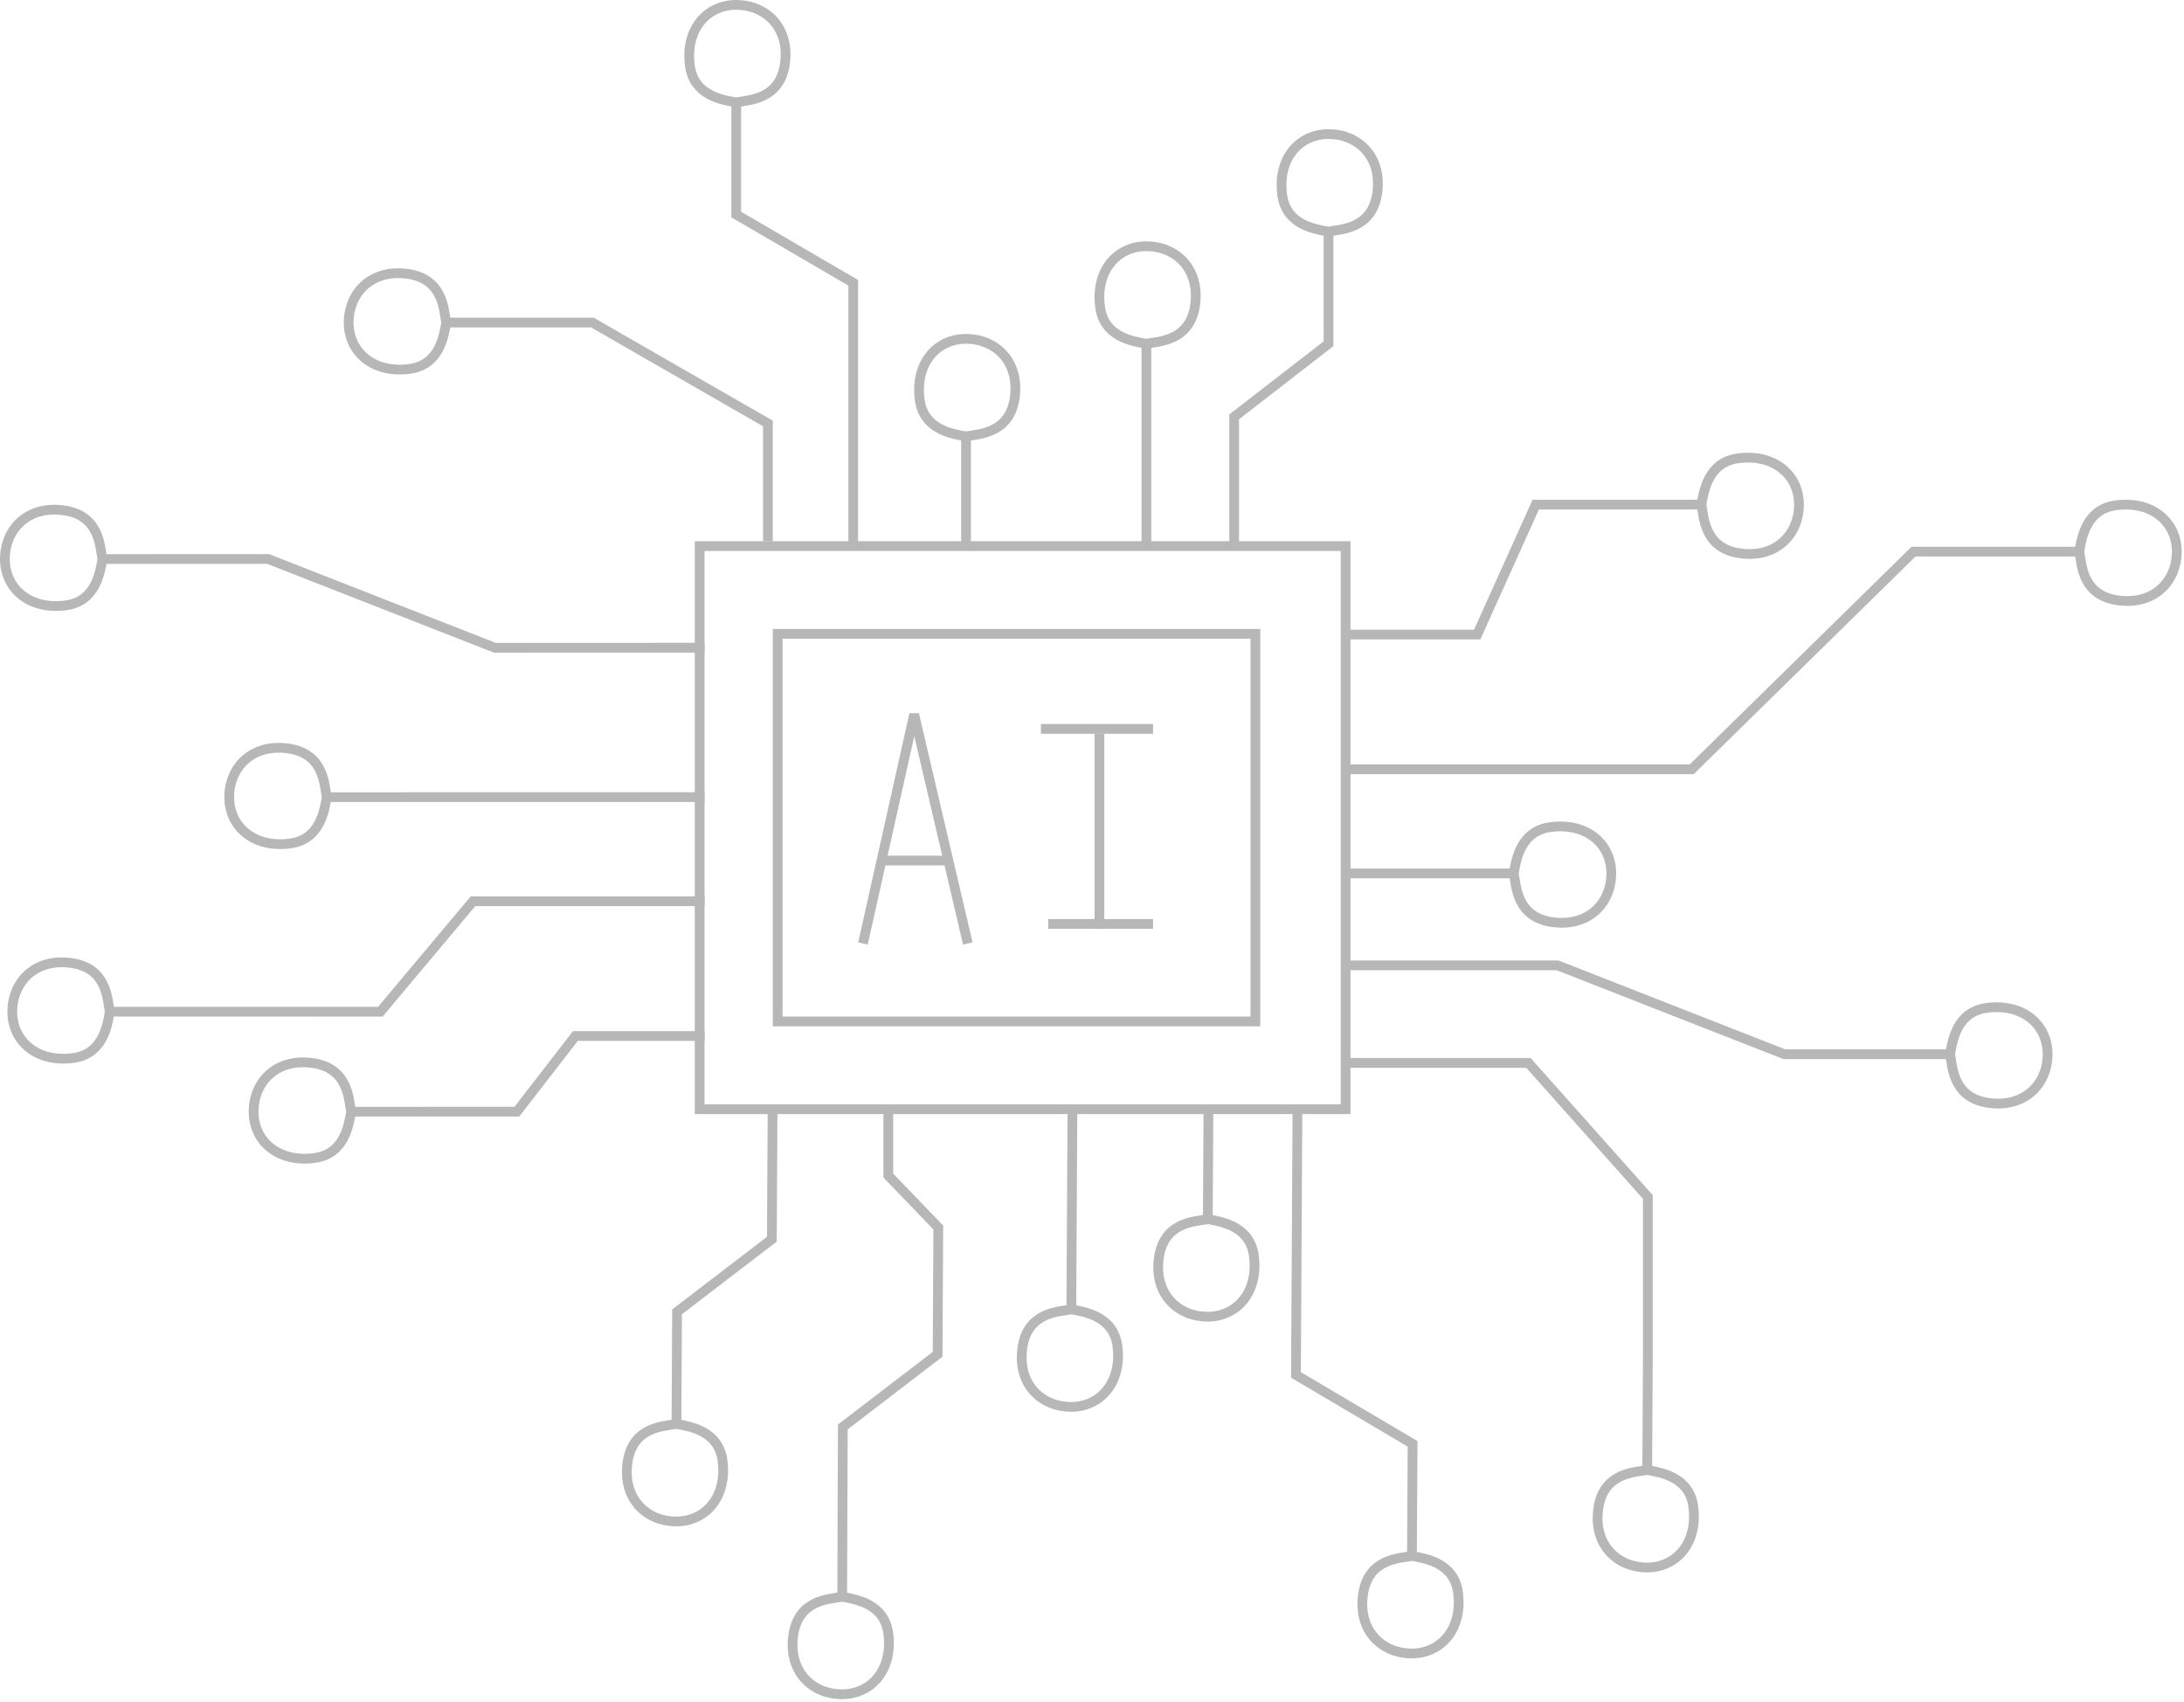
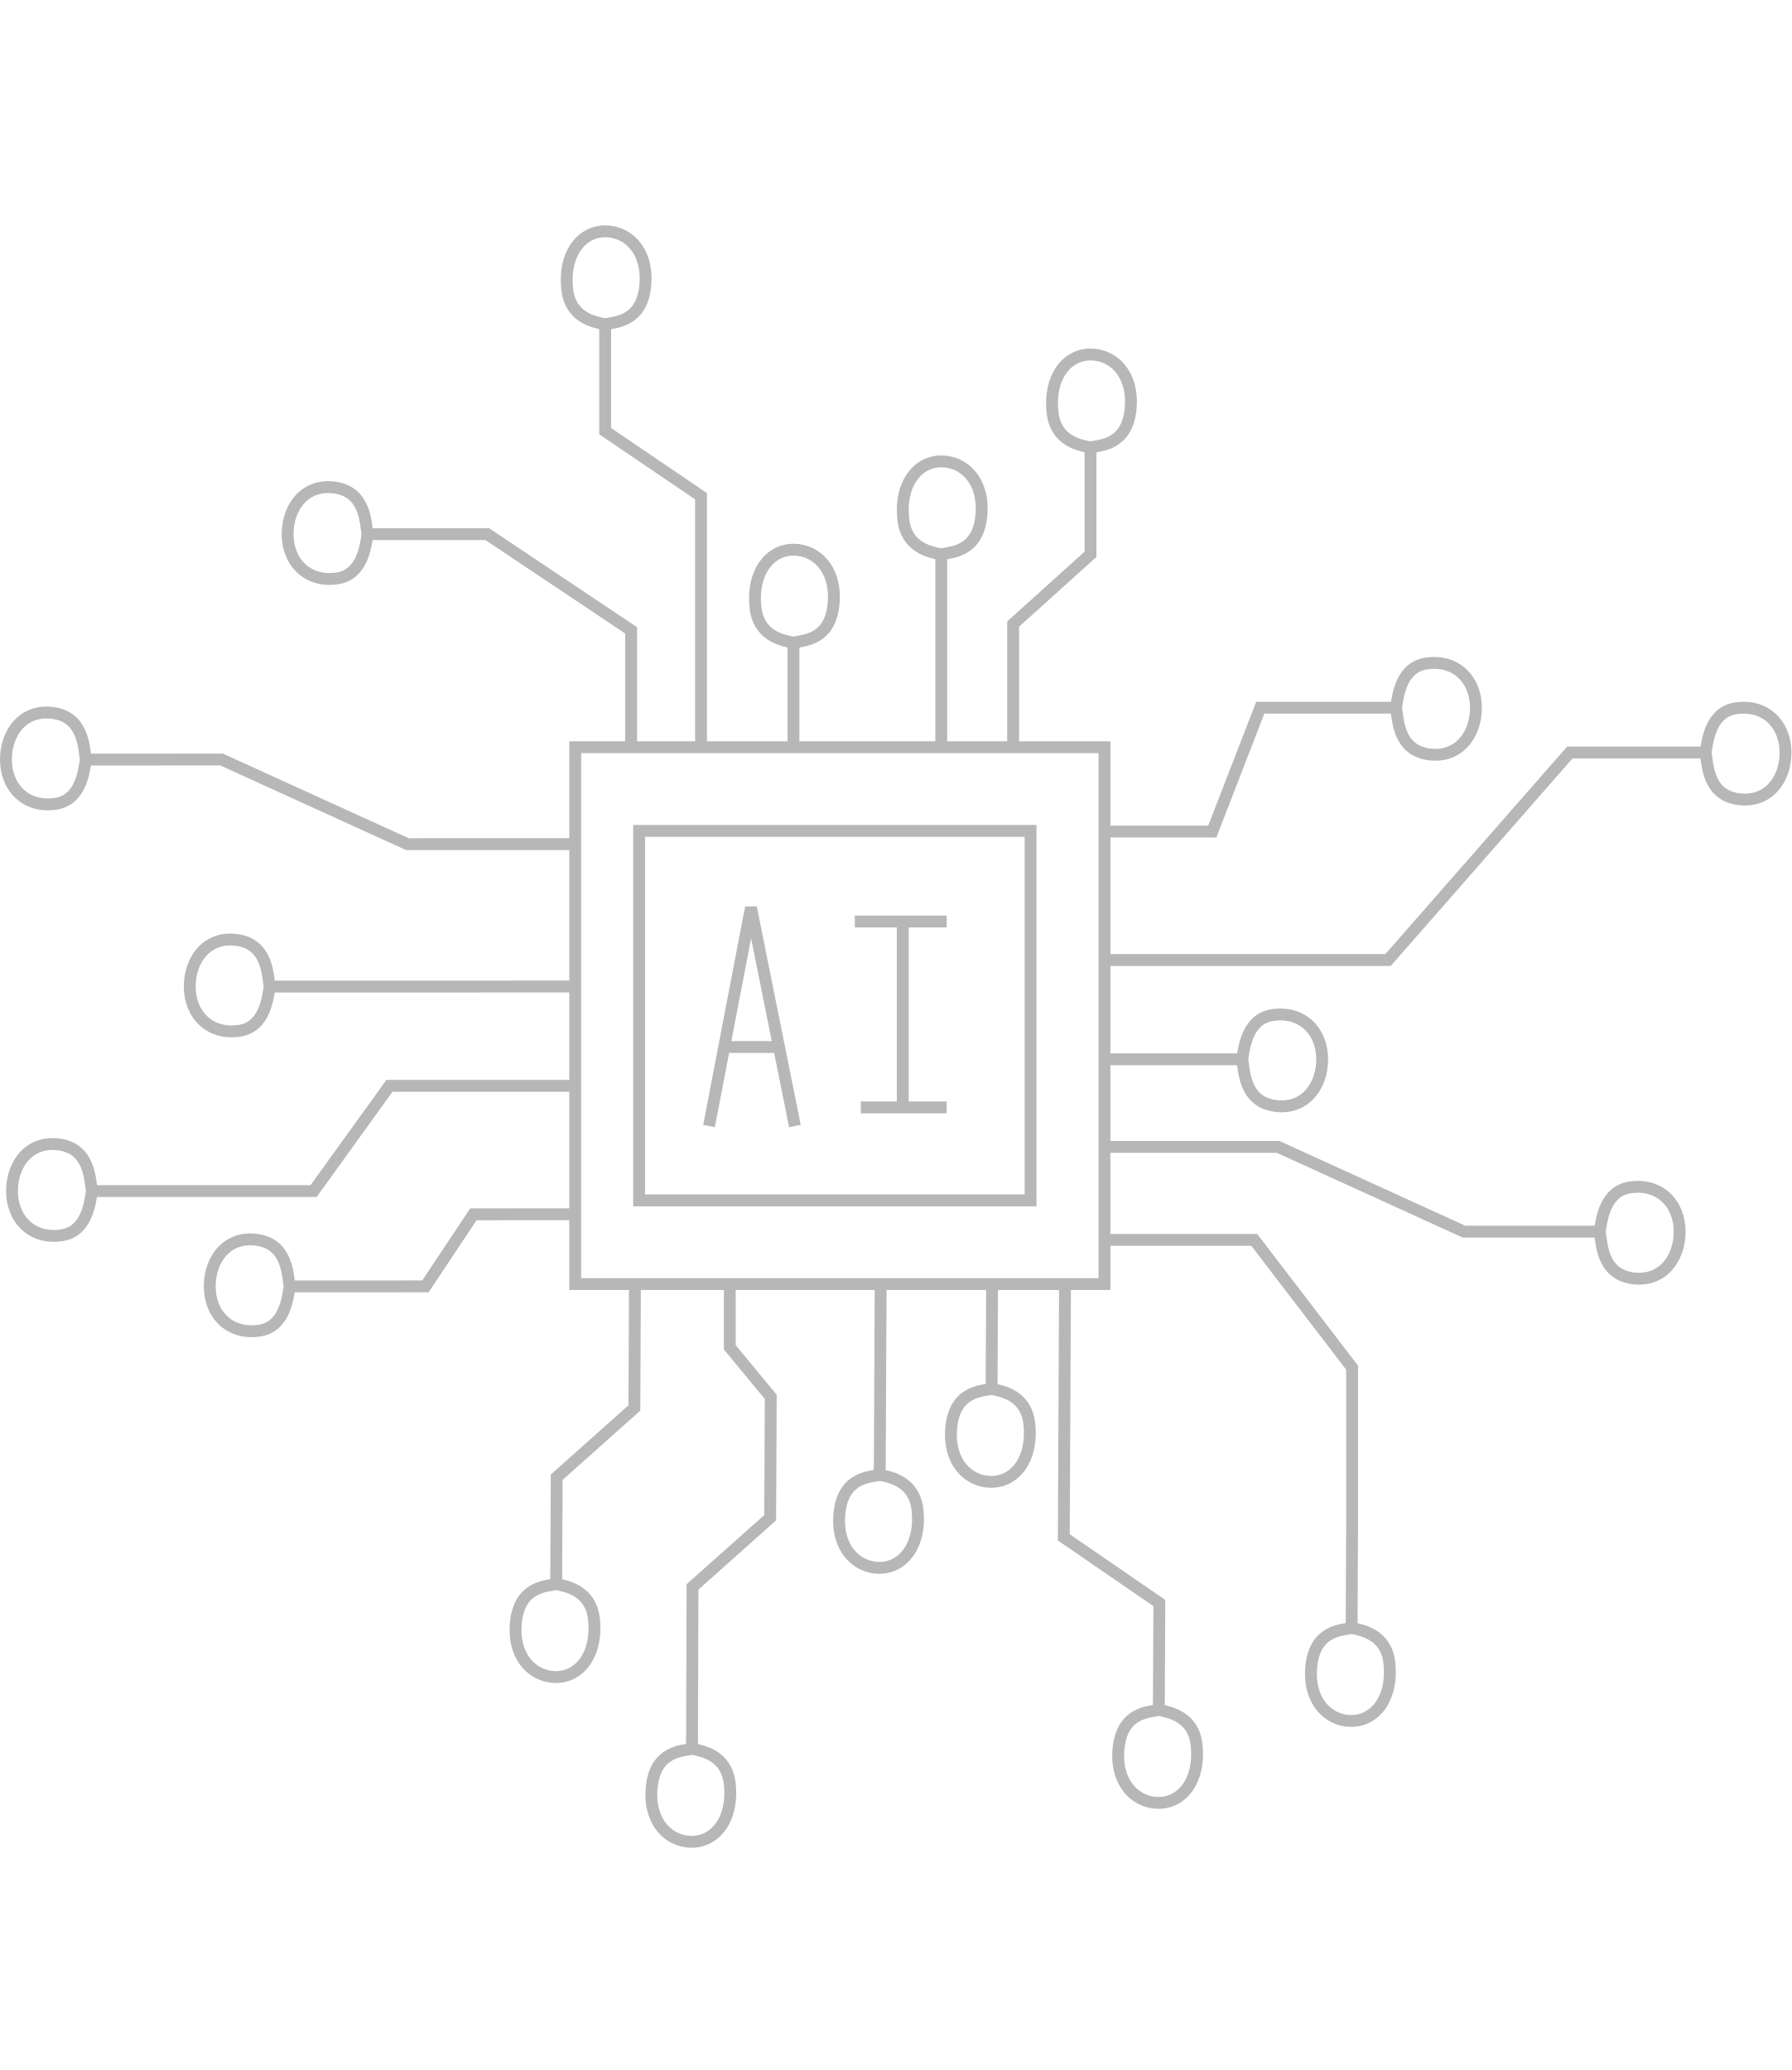
- <svg xmlns="http://www.w3.org/2000/svg" width="448" height="349" viewBox="0 0 448 349" fill="none">
-   <path d="M143.521 227.5V112H276.021V227.5H143.521Z" stroke="#B7B7B7" stroke-width="2" />
-   <path d="M159.521 209.5V130H257.521V209.5H159.521Z" stroke="#B7B7B7" stroke-width="2" />
-   <path d="M177.021 193.5L187.521 146.5L198.521 193.5" stroke="#B7B7B7" stroke-width="2" />
-   <path d="M180.521 176.5H194.521" stroke="#B7B7B7" stroke-width="2" />
-   <path d="M213.521 149.5H236.521" stroke="#B7B7B7" stroke-width="2" />
-   <path d="M225.521 150.5V190.5" stroke="#B7B7B7" stroke-width="2" />
-   <path d="M236.521 189.5H215.021" stroke="#B7B7B7" stroke-width="2" />
-   <path d="M175.02 112V58L151.02 44V21M151.02 21C153.52 20.5 160.02 20.5 161.02 13C162.011 5.566 157.02 1 151.02 1C145.02 1 140.521 6 141.52 13.5C142.324 19.529 148.02 20.5 151.02 21Z" stroke="#B7B7B7" stroke-width="2" />
-   <path d="M253.16 111.5V85.5L272.52 70.5V47.5M272.52 47.5C275.02 47 281.52 47 282.52 39.5C283.511 32.066 278.52 27.5 272.52 27.5C266.52 27.5 262.021 32.5 263.021 40C263.824 46.029 269.52 47 272.52 47.5Z" stroke="#B7B7B7" stroke-width="2" />
-   <path d="M198.16 112.5V89.5M198.16 89.5C200.66 89 207.16 89 208.16 81.5C209.151 74.066 204.16 69.5 198.16 69.5C192.16 69.5 187.66 74.5 188.66 82C189.464 88.029 195.16 89 198.16 89.5Z" stroke="#B7B7B7" stroke-width="2" />
-   <path d="M235.16 112L235.16 70.5M235.16 70.5C237.66 70 244.16 70 245.16 62.5C246.151 55.066 241.16 50.5 235.16 50.5C229.16 50.5 224.66 55.5 225.66 63C226.464 69.029 232.16 70 235.16 70.5Z" stroke="#B7B7B7" stroke-width="2" />
-   <path d="M276.521 130.139L303.021 130.139L315.021 103.5L349.021 103.5M349.021 103.5C349.521 106 349.521 112.5 357.021 113.5C364.455 114.491 369.021 109.5 369.021 103.5C369.021 97.5 364.021 93 356.521 94C350.491 94.804 349.521 100.5 349.021 103.5Z" stroke="#B7B7B7" stroke-width="2" />
-   <path d="M276.521 198H319.521L366.021 216.221L400.021 216.221M400.021 216.221C400.521 218.721 400.521 225.221 408.021 226.221C415.455 227.212 420.021 222.221 420.021 216.221C420.021 210.221 415.021 205.721 407.521 206.721C401.491 207.525 400.521 213.221 400.021 216.221Z" stroke="#B7B7B7" stroke-width="2" />
-   <path d="M276.521 157.779H347.021L392.521 113.139L426.521 113.139M426.521 113.139C427.021 115.639 427.021 122.139 434.521 123.139C441.955 124.13 446.521 119.139 446.521 113.139C446.521 107.139 441.521 102.64 434.021 103.64C427.991 104.443 427.021 110.139 426.521 113.139Z" stroke="#B7B7B7" stroke-width="2" />
-   <path d="M276.521 179.139L310.521 179.139M310.521 179.139C311.021 181.639 311.021 188.139 318.521 189.139C325.955 190.13 330.521 185.139 330.521 179.139C330.521 173.139 325.521 168.64 318.021 169.64C311.991 170.443 311.021 176.139 310.521 179.139Z" stroke="#B7B7B7" stroke-width="2" />
-   <path d="M144.527 212.486L118.027 212.493L106.021 228L72.02 228.009M72.02 228.009C71.52 225.509 71.518 219.009 64.018 218.011C56.584 217.021 52.019 222.014 52.02 228.014C52.022 234.014 57.023 238.512 64.523 237.51C70.552 236.705 71.521 231.009 72.02 228.009Z" stroke="#B7B7B7" stroke-width="2" />
-   <path d="M144.507 132.847L101.507 132.858L55.003 114.649L21.003 114.657M21.003 114.657C20.502 112.157 20.5 105.657 13 104.659C5.566 103.67 1.001 108.662 1.003 114.662C1.004 120.662 6.005 125.161 13.505 124.159C19.534 123.354 20.503 117.657 21.003 114.657Z" stroke="#B7B7B7" stroke-width="2" />
-   <path d="M144.521 184.847L97.02 184.847L78.02 207.5L22.52 207.495M22.52 207.495C22.02 204.995 22.018 198.495 14.518 197.497C7.084 196.508 2.519 201.5 2.521 207.5C2.522 213.5 7.523 217.999 15.023 216.997C21.052 216.191 22.021 210.495 22.52 207.495Z" stroke="#B7B7B7" stroke-width="2" />
-   <path d="M144.515 163.486L67.02 163.495M67.02 163.495C66.52 160.995 66.518 154.495 59.018 153.497C51.584 152.508 47.019 157.5 47.02 163.5C47.022 169.5 52.023 173.999 59.523 172.997C65.552 172.191 66.521 166.495 67.02 163.495Z" stroke="#B7B7B7" stroke-width="2" />
-   <path d="M266.14 228L265.839 281.999L289.76 296.133L289.632 319.133M289.632 319.133C287.129 319.619 280.63 319.582 279.588 327.077C278.555 334.505 283.52 339.099 289.52 339.132C295.52 339.166 300.048 334.191 299.09 326.685C298.32 320.652 292.629 319.649 289.632 319.133Z" stroke="#B7B7B7" stroke-width="2" />
-   <path d="M158.475 228.165L158.33 254.164L138.886 269.056L138.758 292.056M138.758 292.056C136.255 292.542 129.756 292.505 128.714 300C127.681 307.428 132.647 312.022 138.646 312.055C144.646 312.089 149.174 307.114 148.216 299.608C147.446 293.575 141.755 292.572 138.758 292.056Z" stroke="#B7B7B7" stroke-width="2" />
-   <path d="M247.886 227.056L247.758 250.056M247.758 250.056C245.255 250.542 238.756 250.506 237.714 258C236.681 265.429 241.646 270.022 247.646 270.056C253.646 270.089 258.174 265.114 257.216 257.609C256.446 251.575 250.755 250.573 247.758 250.056Z" stroke="#B7B7B7" stroke-width="2" />
-   <path d="M219.99 227.057L219.758 268.556M219.758 268.556C217.255 269.042 210.756 269.006 209.714 276.5C208.681 283.928 213.646 288.522 219.646 288.556C225.646 288.589 230.174 283.614 229.216 276.109C228.446 270.075 222.755 269.073 219.758 268.556Z" stroke="#B7B7B7" stroke-width="2" />
-   <path d="M172.758 327.5L172.887 292.663L192.33 277.771L192.475 251.771L182.216 241.107L182.216 227.107M172.758 327.5C170.255 327.986 163.755 327.95 162.714 335.444C161.681 342.873 166.646 347.466 172.646 347.5C178.646 347.533 183.174 342.558 182.216 335.053C181.446 329.019 175.755 328.017 172.758 327.5Z" stroke="#B7B7B7" stroke-width="2" />
-   <path d="M337.892 301.5L338.021 278.5L338.021 245.5L313.521 218L276.521 218M337.892 301.5C335.39 301.986 328.89 301.949 327.848 309.444C326.815 316.872 331.781 321.466 337.781 321.499C343.78 321.533 348.308 316.558 347.35 309.053C346.58 303.019 340.89 302.016 337.892 301.5Z" stroke="#B7B7B7" stroke-width="2" />
-   <path d="M157.521 111L157.521 86.859L121.521 66.157L91.523 66.157M91.523 66.157C91.022 63.657 91.021 57.157 83.52 56.159C76.086 55.17 71.521 60.162 71.523 66.162C71.524 72.162 76.525 76.661 84.025 75.659C90.054 74.853 91.024 69.157 91.523 66.157Z" stroke="#B7B7B7" stroke-width="2" />
+ <svg xmlns="http://www.w3.org/2000/svg" width="302" height="349" viewBox="0 0 302 349" fill="none">
+   <path d="M96.969 216.489V125.982H186.19V216.489H96.969Z" stroke="#B7B7B7" stroke-width="2" />
+   <path d="M107.743 202.384V140.087H173.733V202.384H107.743Z" stroke="#B7B7B7" stroke-width="2" />
+   <path d="M119.527 189.846L126.597 153.016L134.004 189.846" stroke="#B7B7B7" stroke-width="2" />
+   <path d="M121.884 176.525H131.311" stroke="#B7B7B7" stroke-width="2" />
+   <path d="M144.105 155.367H159.592" stroke="#B7B7B7" stroke-width="2" />
+   <path d="M152.186 156.151V187.495" stroke="#B7B7B7" stroke-width="2" />
+   <path d="M159.592 186.712H145.115" stroke="#B7B7B7" stroke-width="2" />
+   <path d="M118.18 125.981V83.666L102.019 72.695V54.672M102.019 54.672C103.703 54.281 108.079 54.281 108.753 48.403C109.42 42.578 106.059 39 102.019 39C97.979 39 94.949 42.918 95.622 48.795C96.164 53.52 99.999 54.281 102.019 54.672Z" stroke="#B7B7B7" stroke-width="2" />
+   <path d="M170.797 125.59V105.216L183.834 93.461V75.438M183.834 75.438C185.517 75.046 189.894 75.046 190.567 69.169C191.235 63.344 187.874 59.766 183.833 59.766C179.793 59.766 176.763 63.684 177.437 69.561C177.978 74.286 181.813 75.046 183.834 75.438Z" stroke="#B7B7B7" stroke-width="2" />
+   <path d="M133.761 126.373V108.35M133.761 108.35C135.445 107.958 139.822 107.958 140.495 102.081C141.162 96.256 137.802 92.678 133.761 92.678C129.721 92.678 126.691 96.596 127.364 102.473C127.906 107.198 131.741 107.958 133.761 108.35Z" stroke="#B7B7B7" stroke-width="2" />
+   <path d="M158.676 125.981L158.676 93.461M158.676 93.461C160.36 93.07 164.737 93.07 165.41 87.192C166.077 81.367 162.717 77.789 158.676 77.789C154.636 77.789 151.606 81.707 152.279 87.584C152.821 92.309 156.656 93.07 158.676 93.461Z" stroke="#B7B7B7" stroke-width="2" />
+   <path d="M186.528 140.196H204.372L212.452 119.321L235.347 119.321M235.347 119.321C235.684 121.28 235.684 126.373 240.734 127.157C245.74 127.934 248.814 124.023 248.814 119.321C248.814 114.619 245.448 111.093 240.397 111.877C236.337 112.506 235.684 116.97 235.347 119.321Z" stroke="#B7B7B7" stroke-width="2" />
+   <path d="M186.527 193.373L215.482 193.373L246.794 207.651L269.688 207.651M269.688 207.651C270.025 209.61 270.025 214.703 275.075 215.487C280.081 216.264 283.156 212.353 283.156 207.651C283.156 202.949 279.789 199.423 274.739 200.207C270.679 200.837 270.025 205.3 269.688 207.651Z" stroke="#B7B7B7" stroke-width="2" />
+   <path d="M186.527 161.854L234 161.854L264.638 126.874L287.533 126.874M287.533 126.874C287.869 128.833 287.869 133.927 292.92 134.71C297.926 135.487 301 131.576 301 126.874C301 122.173 297.633 118.647 292.583 119.43C288.523 120.06 287.869 124.523 287.533 126.874Z" stroke="#B7B7B7" stroke-width="2" />
+   <path d="M186.528 178.593L209.422 178.593M209.422 178.593C209.759 180.552 209.759 185.646 214.809 186.429C219.815 187.206 222.89 183.295 222.89 178.593C222.89 173.891 219.523 170.365 214.473 171.149C210.413 171.779 209.759 176.242 209.422 178.593Z" stroke="#B7B7B7" stroke-width="2" />
+   <path d="M97.647 204.724L79.803 204.73L71.718 216.881L48.823 216.888M48.823 216.888C48.486 214.929 48.485 209.836 43.434 209.053C38.428 208.278 35.355 212.19 35.356 216.892C35.357 221.594 38.724 225.119 43.775 224.334C47.834 223.703 48.487 219.239 48.823 216.888Z" stroke="#B7B7B7" stroke-width="2" />
+   <path d="M97.634 142.319L68.679 142.327L37.364 128.057L14.47 128.064M14.47 128.064C14.132 126.105 14.131 121.012 9.081 120.229C4.075 119.454 1.001 123.366 1.002 128.068C1.003 132.769 4.371 136.295 9.421 135.51C13.481 134.879 14.133 130.415 14.47 128.064Z" stroke="#B7B7B7" stroke-width="2" />
+   <path d="M97.642 183.066L65.657 183.066L52.863 200.817L15.491 200.813M15.491 200.813C15.154 198.854 15.153 193.761 10.102 192.978C5.096 192.203 2.023 196.115 2.024 200.817C2.025 205.519 5.392 209.044 10.443 208.259C14.502 207.628 15.155 203.164 15.491 200.813Z" stroke="#B7B7B7" stroke-width="2" />
+   <path d="M97.639 166.327L45.456 166.334M45.456 166.334C45.119 164.375 45.118 159.282 40.068 158.499C35.062 157.724 31.988 161.636 31.989 166.338C31.99 171.04 35.358 174.565 40.408 173.78C44.468 173.149 45.12 168.685 45.456 166.334Z" stroke="#B7B7B7" stroke-width="2" />
+   <path d="M179.537 216.881L179.334 259.196L195.442 270.271L195.356 288.294M195.356 288.294C193.671 288.675 189.294 288.646 188.592 294.519C187.897 300.34 191.241 303.94 195.281 303.966C199.321 303.992 202.37 300.094 201.724 294.213C201.206 289.484 197.374 288.699 195.356 288.294Z" stroke="#B7B7B7" stroke-width="2" />
+   <path d="M107.039 217.01L106.942 237.384L93.849 249.053L93.762 267.076M93.762 267.076C92.077 267.457 87.7 267.428 86.999 273.301C86.303 279.122 89.647 282.722 93.687 282.748C97.727 282.774 100.776 278.876 100.131 272.995C99.612 268.266 95.781 267.481 93.762 267.076Z" stroke="#B7B7B7" stroke-width="2" />
+   <path d="M167.246 216.142L167.16 234.165M167.16 234.165C165.474 234.545 161.098 234.517 160.396 240.39C159.701 246.211 163.044 249.81 167.084 249.837C171.125 249.863 174.173 245.965 173.528 240.083C173.01 235.355 169.178 234.569 167.16 234.165Z" stroke="#B7B7B7" stroke-width="2" />
+   <path d="M148.462 216.142L148.306 248.661M148.306 248.661C146.62 249.042 142.244 249.014 141.542 254.886C140.847 260.708 144.19 264.307 148.23 264.333C152.271 264.36 155.319 260.461 154.674 254.58C154.156 249.852 150.324 249.066 148.306 248.661Z" stroke="#B7B7B7" stroke-width="2" />
+   <path d="M116.657 294.851L116.743 267.552L129.836 255.882L129.934 235.509L123.026 227.152L123.026 216.181M116.657 294.851C114.972 295.232 110.595 295.203 109.893 301.076C109.198 306.897 112.541 310.497 116.582 310.523C120.622 310.549 123.671 306.651 123.025 300.77C122.507 296.041 118.675 295.256 116.657 294.851Z" stroke="#B7B7B7" stroke-width="2" />
+   <path d="M227.853 274.477L227.939 256.454L227.94 230.594L211.442 209.045L186.527 209.045M227.853 274.477C226.168 274.857 221.791 274.829 221.089 280.702C220.394 286.523 223.738 290.122 227.778 290.149C231.818 290.175 234.867 286.277 234.222 280.395C233.703 275.667 229.871 274.881 227.853 274.477Z" stroke="#B7B7B7" stroke-width="2" />
+   <path d="M106.396 125.198L106.396 106.281L82.154 90.058L61.955 90.058M61.955 90.058C61.618 88.099 61.617 83.006 56.566 82.224C51.56 81.448 48.486 85.36 48.487 90.062C48.489 94.764 51.856 98.289 56.906 97.504C60.966 96.873 61.619 92.409 61.955 90.058Z" stroke="#B7B7B7" stroke-width="2" />
</svg>
